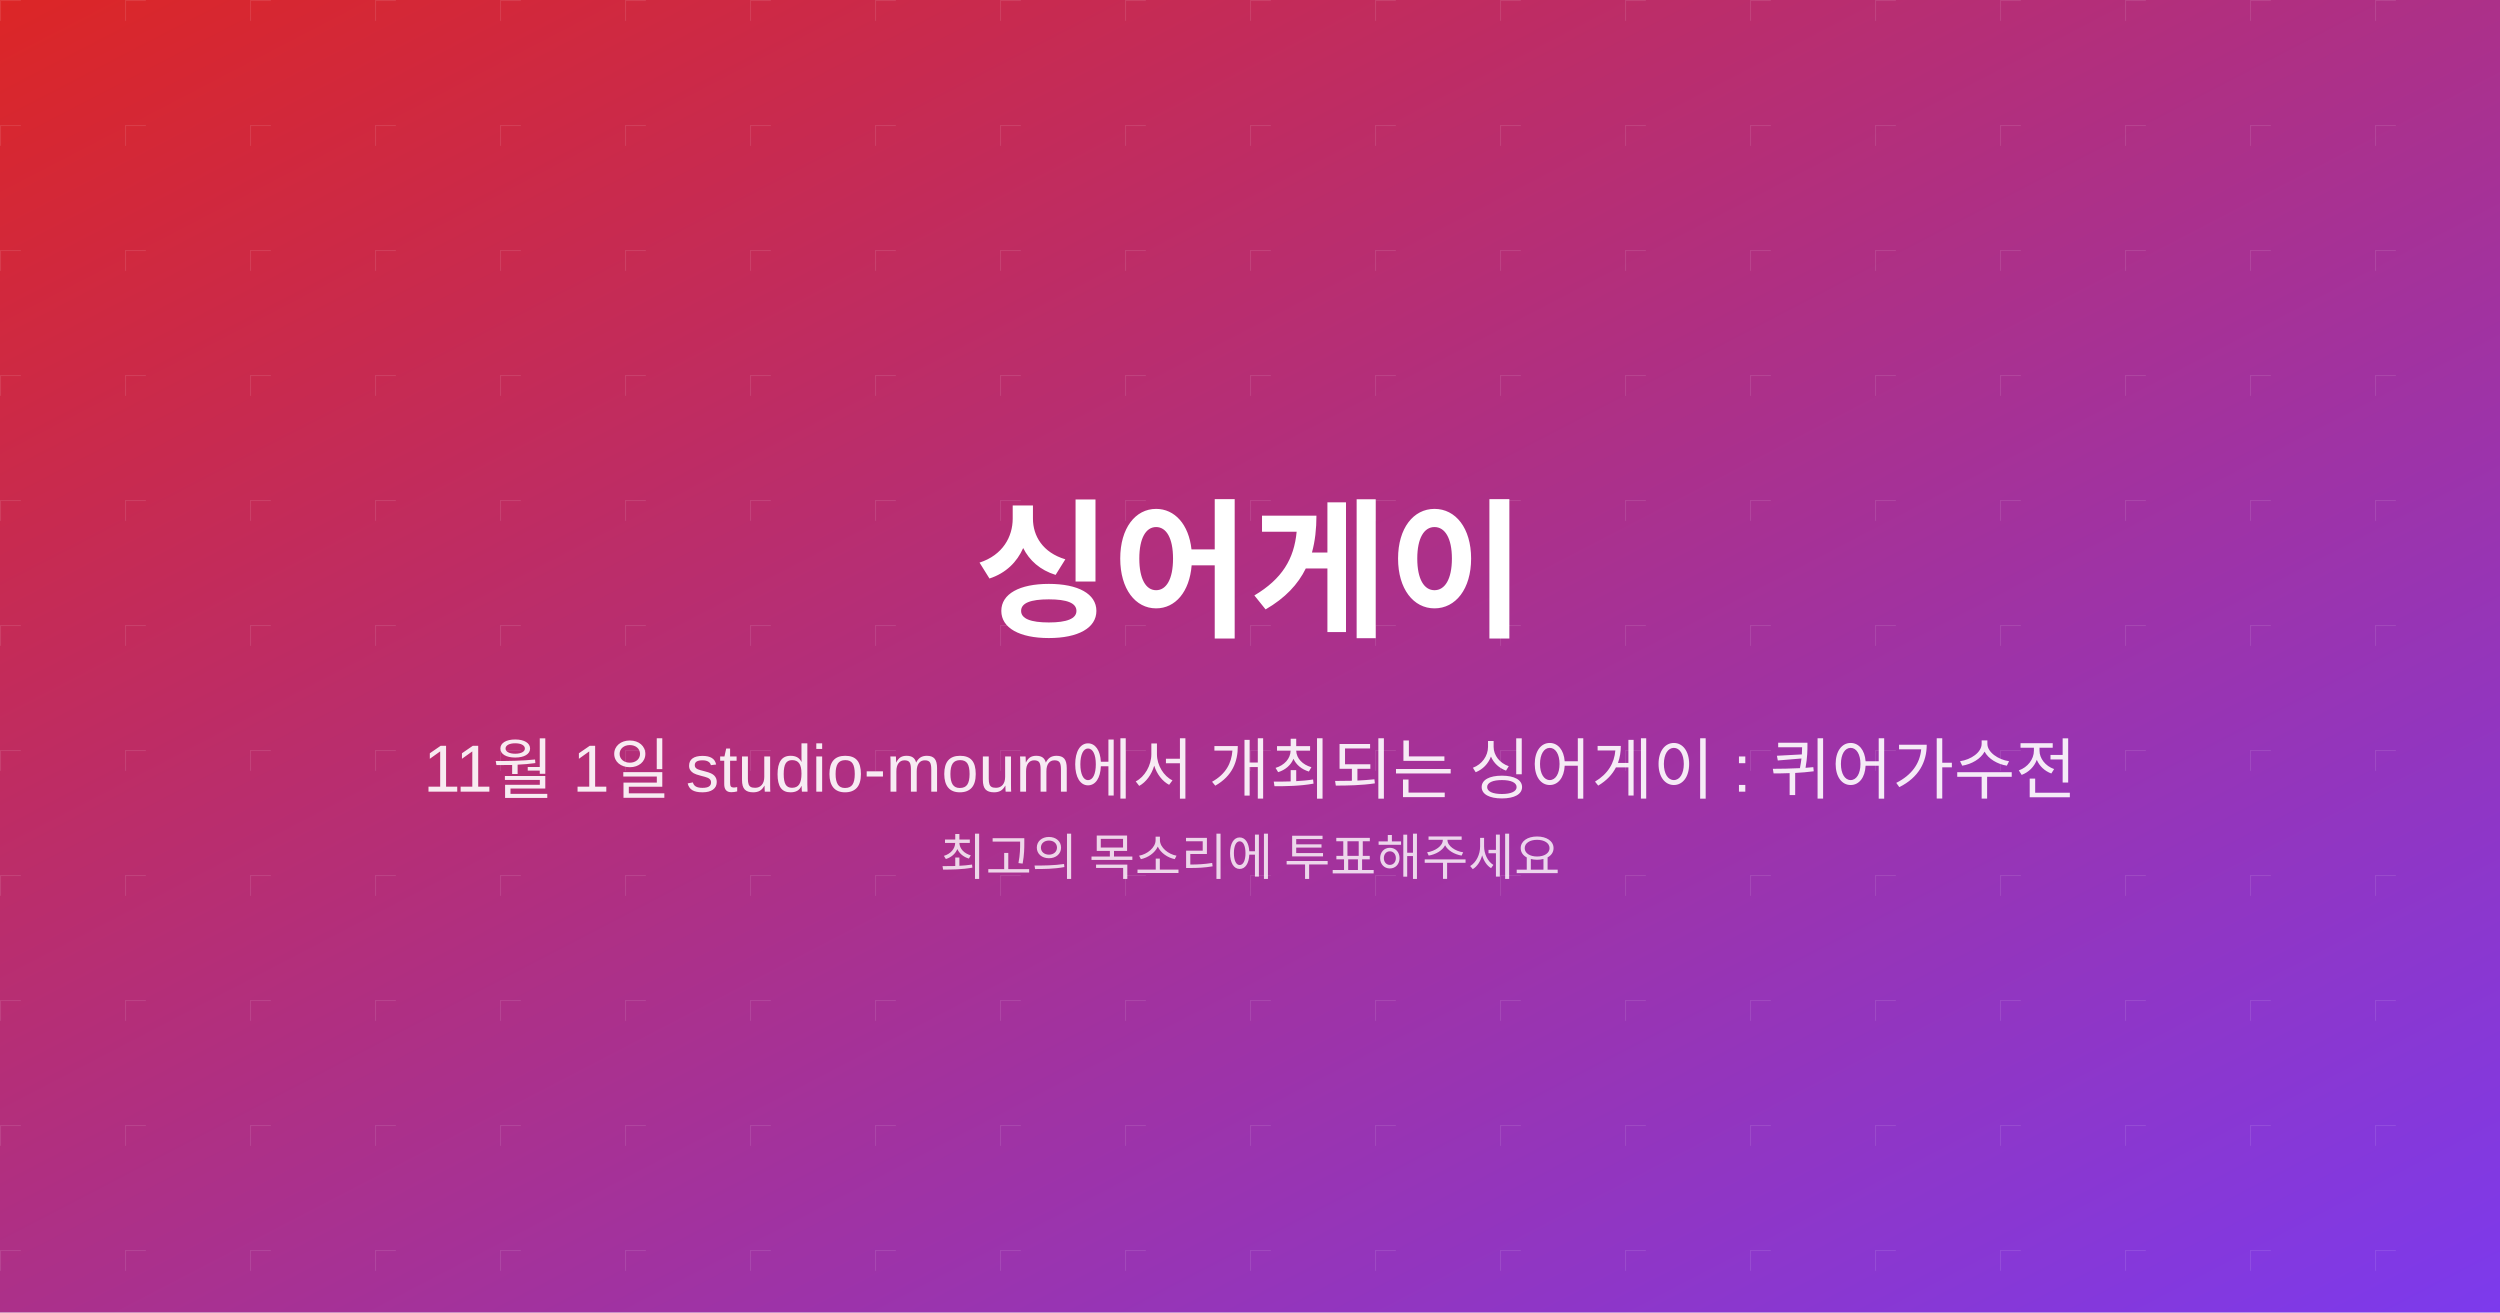
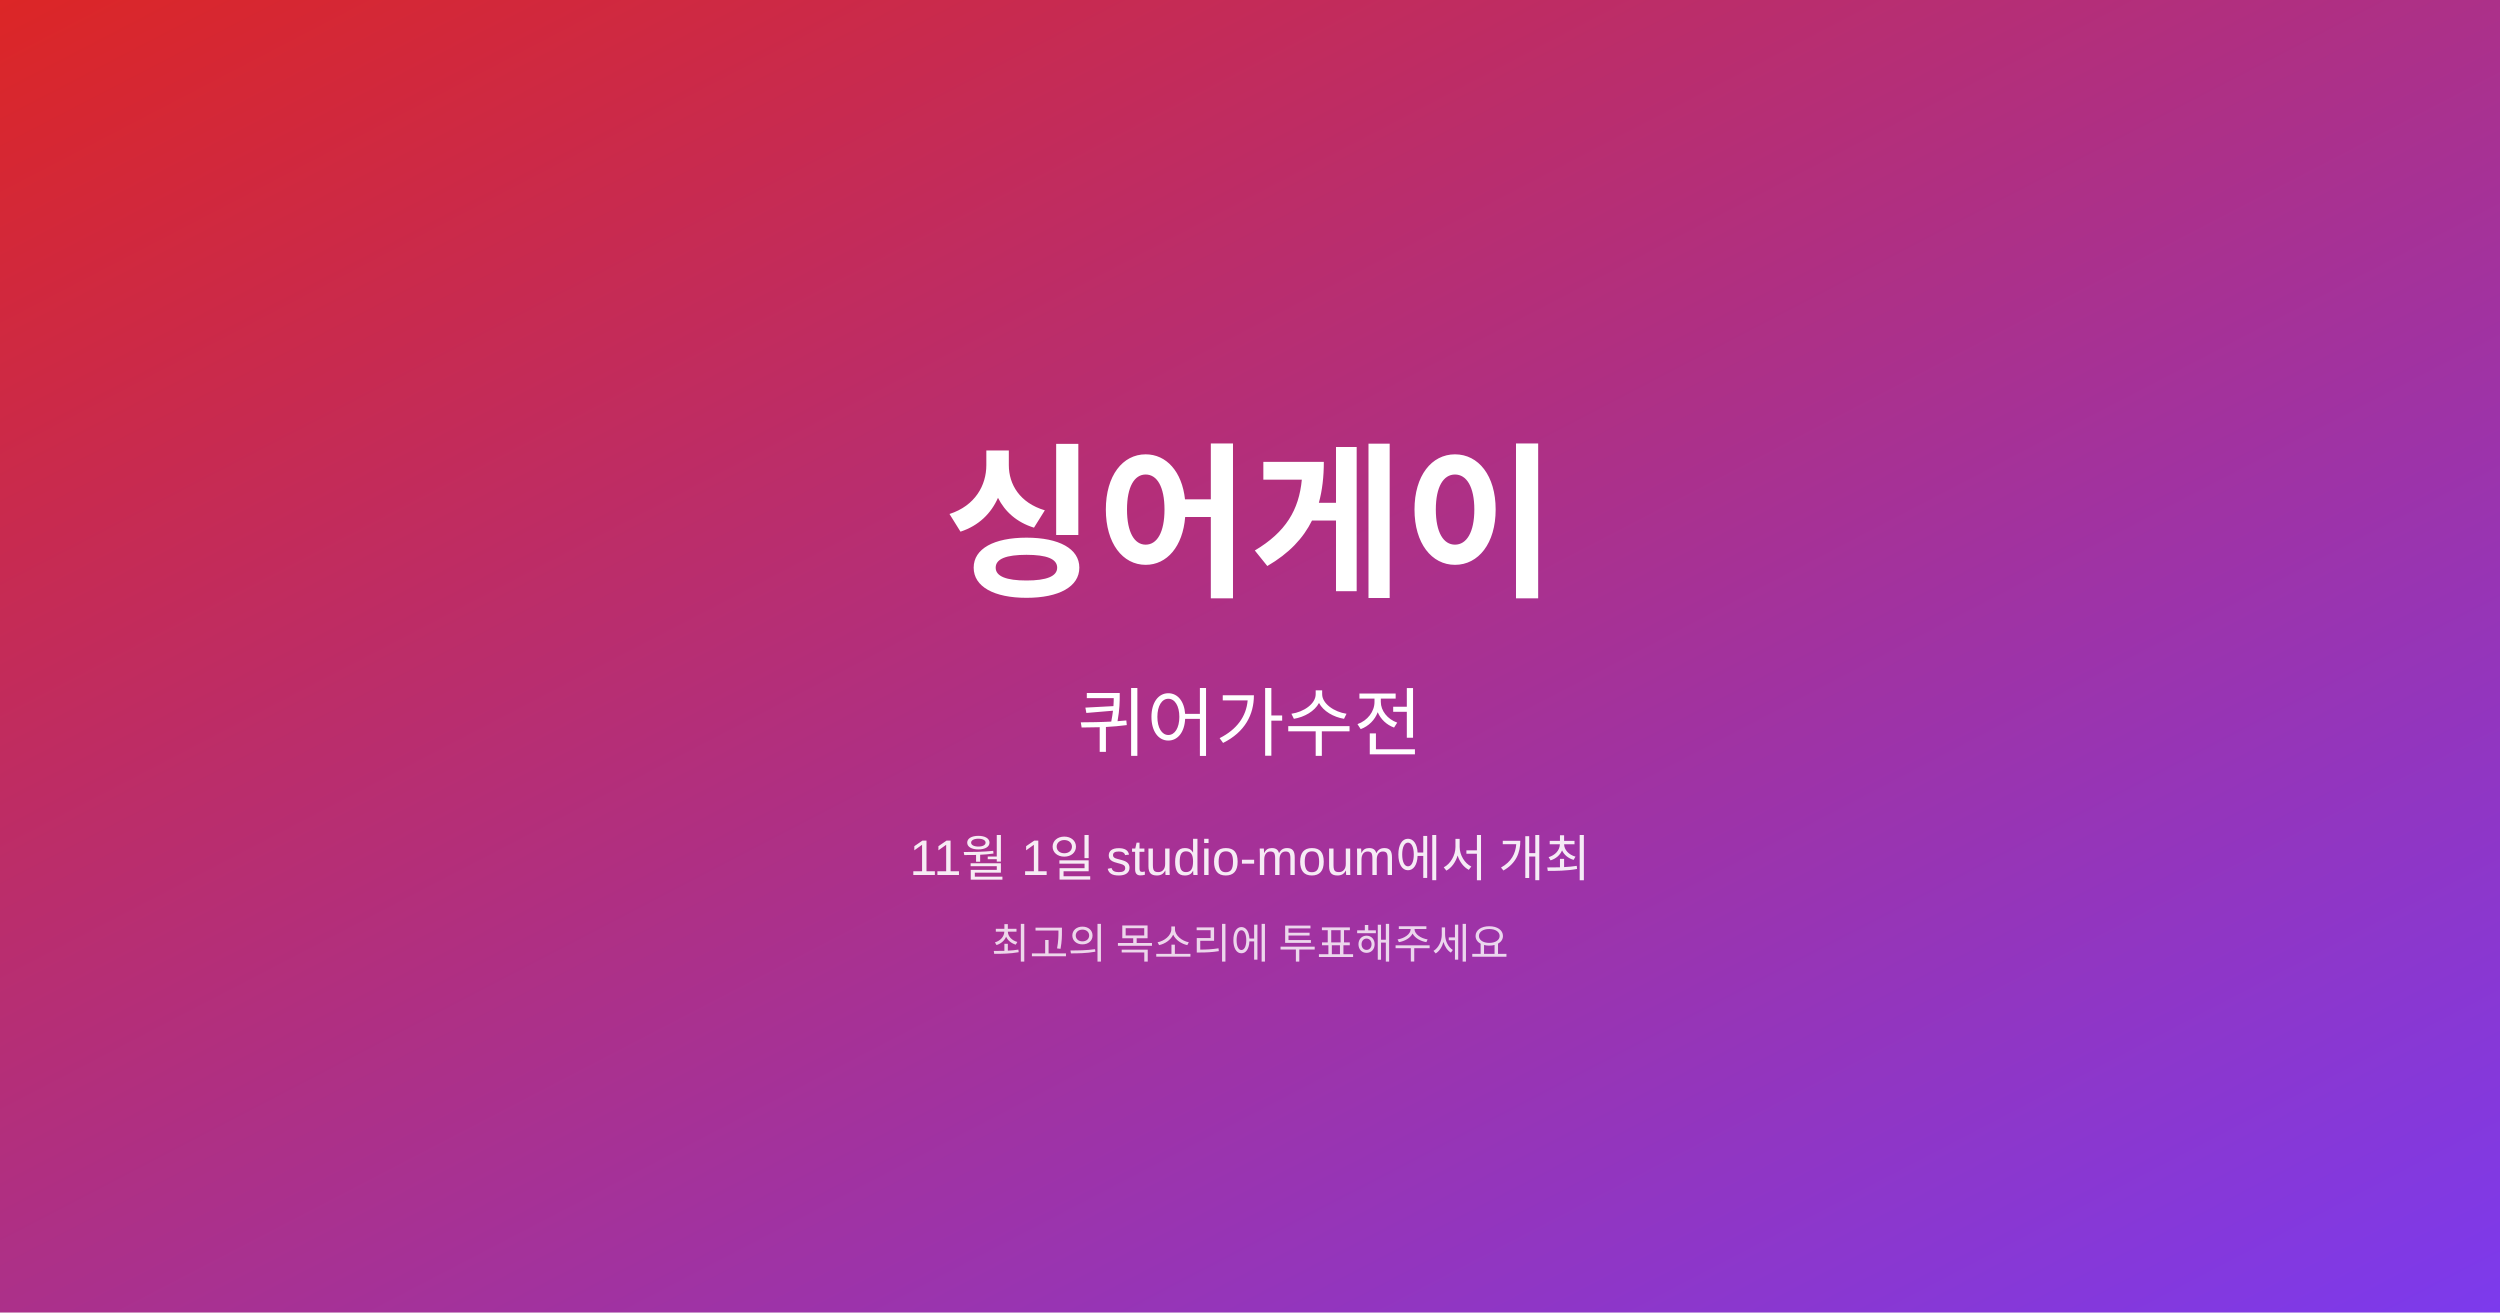
<svg xmlns="http://www.w3.org/2000/svg" width="1200" height="630" viewBox="0 0 1200 630">
  <defs>
    <linearGradient id="heroGradient" x1="0%" y1="0%" x2="100%" y2="100%">
      <stop offset="0%" style="stop-color:#dc2626;stop-opacity:1" />
      <stop offset="100%" style="stop-color:#7c3aed;stop-opacity:1" />
    </linearGradient>
-     <pattern id="grid" width="60" height="60" patternUnits="userSpaceOnUse">
-       <path d="M 10 0 L 0 0 0 10" fill="none" stroke="white" stroke-opacity="0.1" stroke-width="1" />
-     </pattern>
  </defs>
  <rect width="1200" height="630" fill="url(#heroGradient)" />
-   <rect width="1200" height="630" fill="url(#grid)" />
-   <text x="600" y="300" font-family="Arial, sans-serif" font-size="72" font-weight="bold" text-anchor="middle" fill="white">싱어게이</text>
-   <text x="600" y="380" font-family="Arial, sans-serif" font-size="32" text-anchor="middle" fill="rgba(255,255,255,0.9)">11월 1일 studio-moum에서 개최되는 싱어게이 : 퀴어가수전</text>
-   <text x="600" y="420" font-family="Arial, sans-serif" font-size="24" text-anchor="middle" fill="rgba(255,255,255,0.8)">최고의 목소리에 투표해주세요</text>
+   <text x="600" y="280" font-family="Arial, sans-serif" font-size="80" font-weight="bold" text-anchor="middle" fill="white">싱어게이</text>
+   <text x="600" y="360" font-family="Arial, sans-serif" font-size="36" text-anchor="middle" fill="white">퀴어가수전</text>
+   <text x="600" y="420" font-family="Arial, sans-serif" font-size="24" text-anchor="middle" fill="rgba(255,255,255,0.9)">11월 1일 studio-moum에서 개최</text>
+   <text x="600" y="460" font-family="Arial, sans-serif" font-size="20" text-anchor="middle" fill="rgba(255,255,255,0.8)">최고의 목소리에 투표해주세요</text>
</svg>
